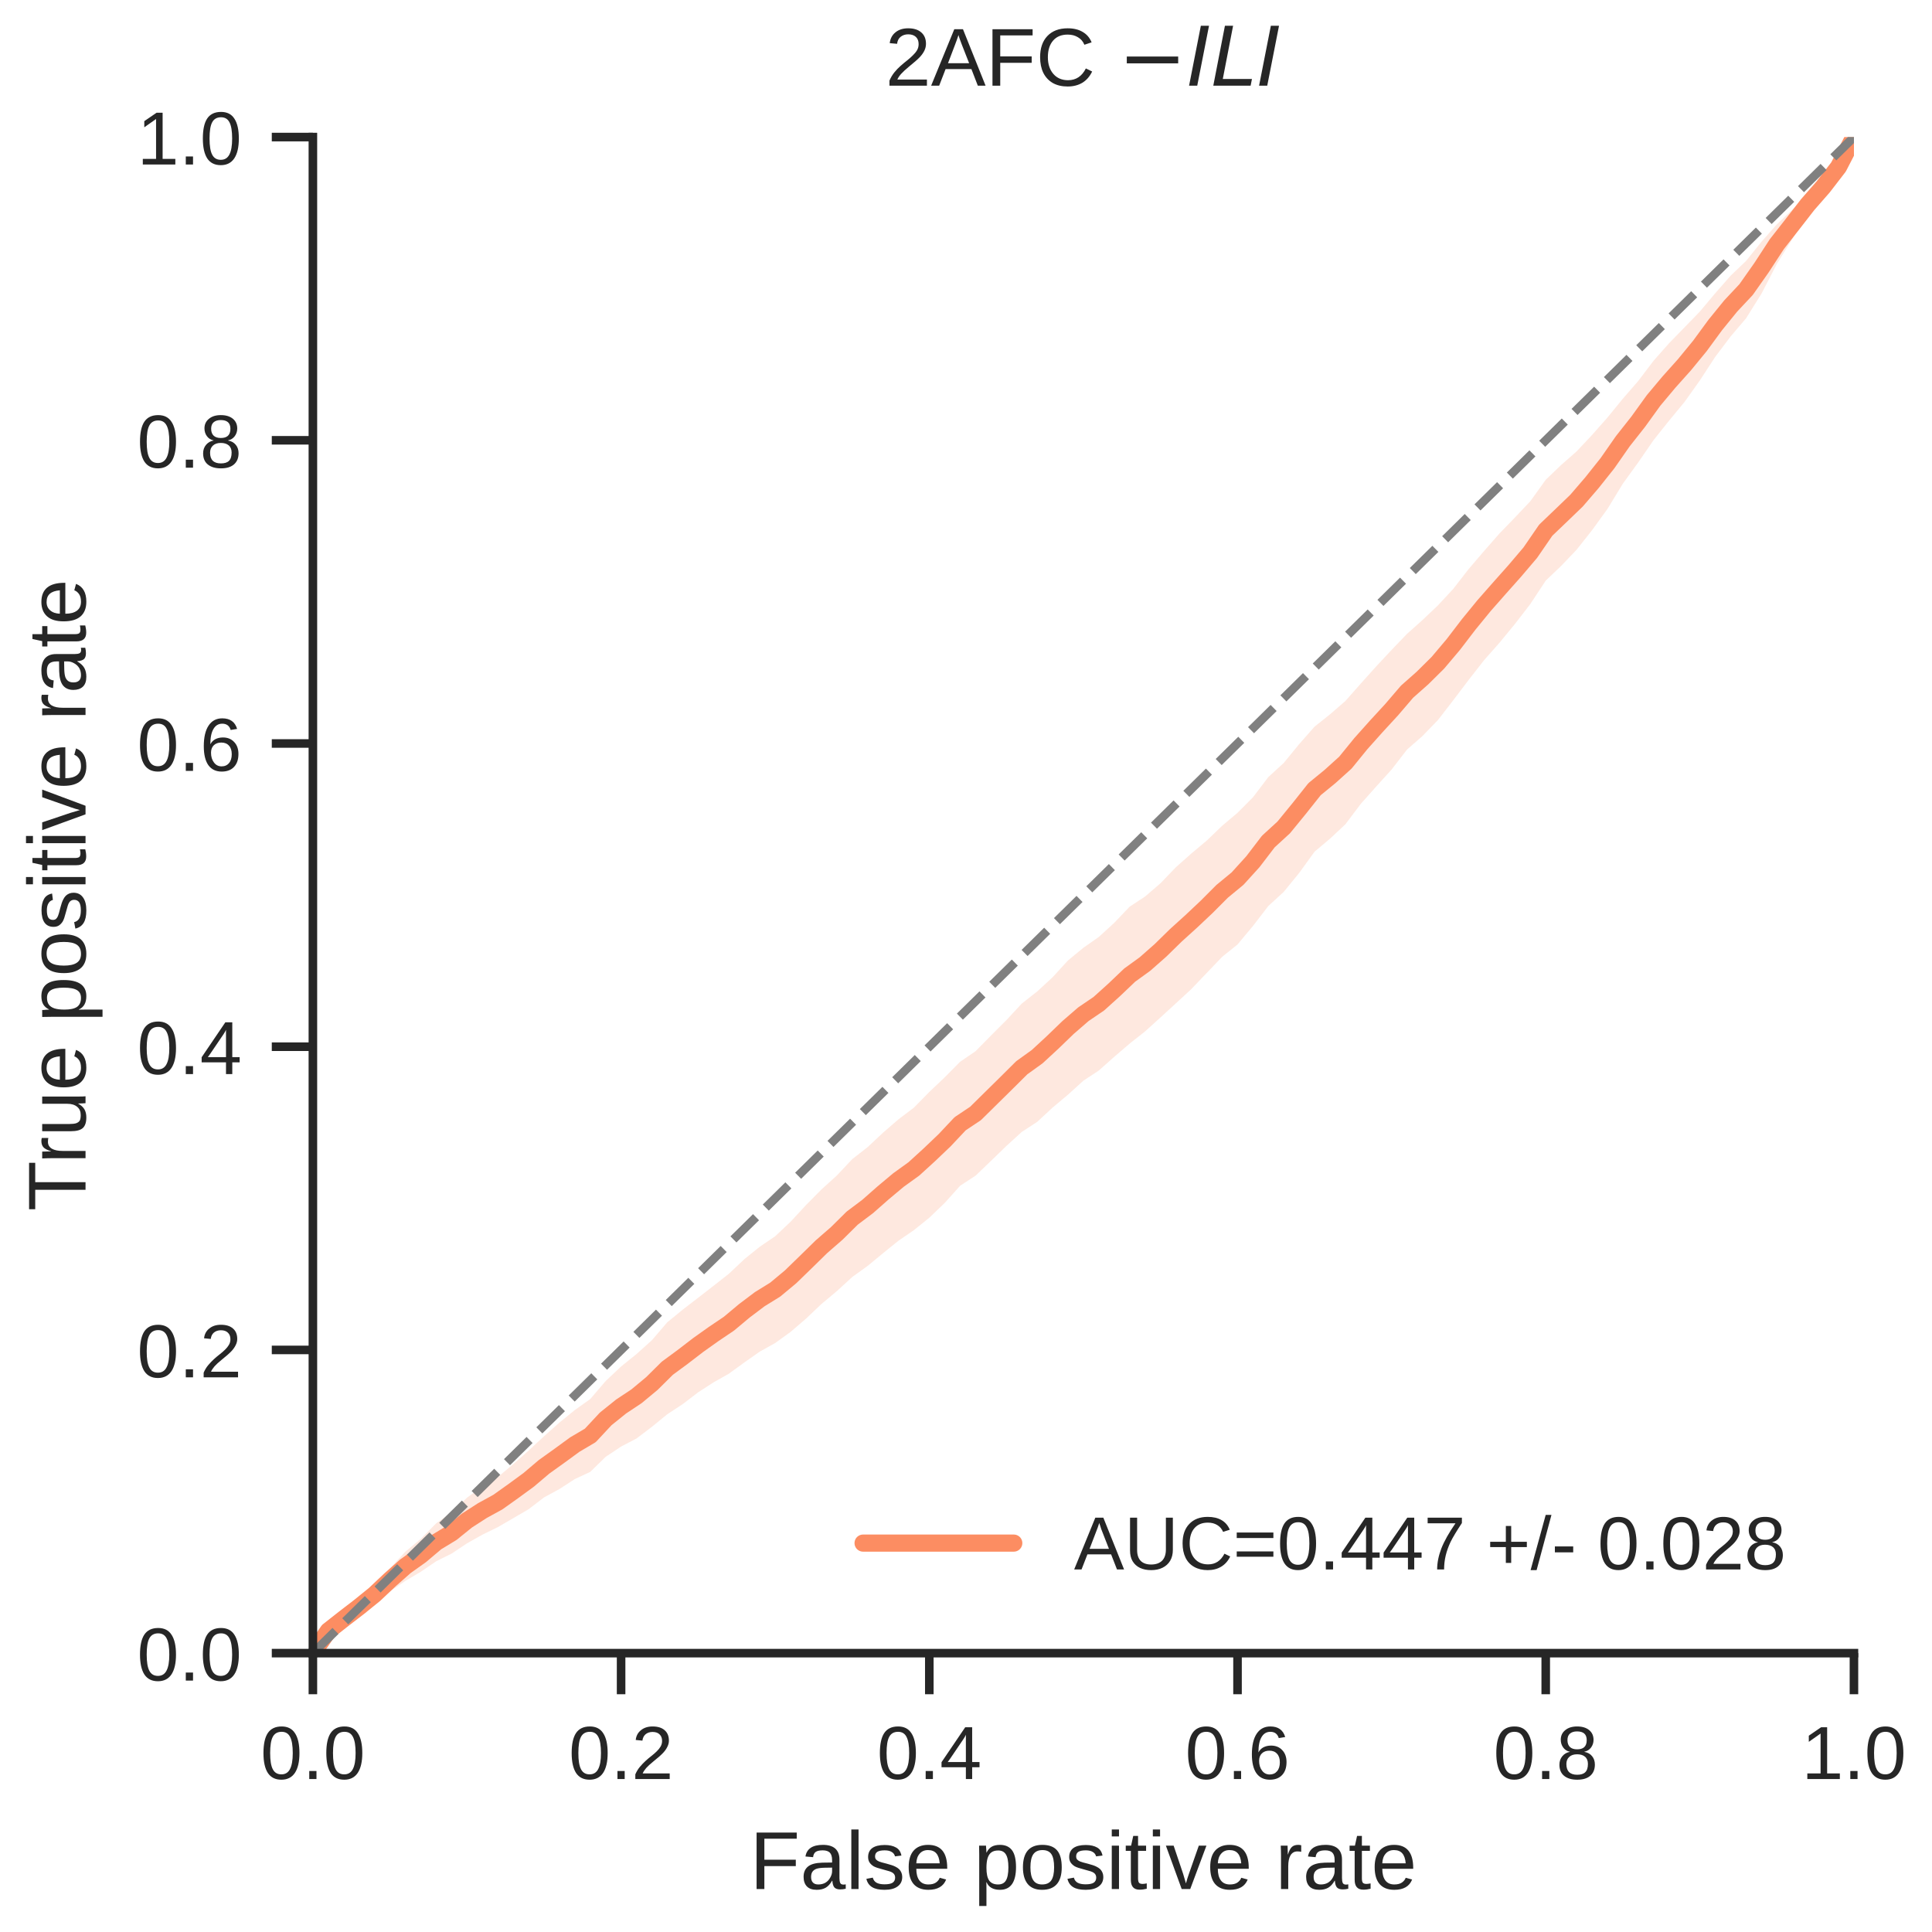
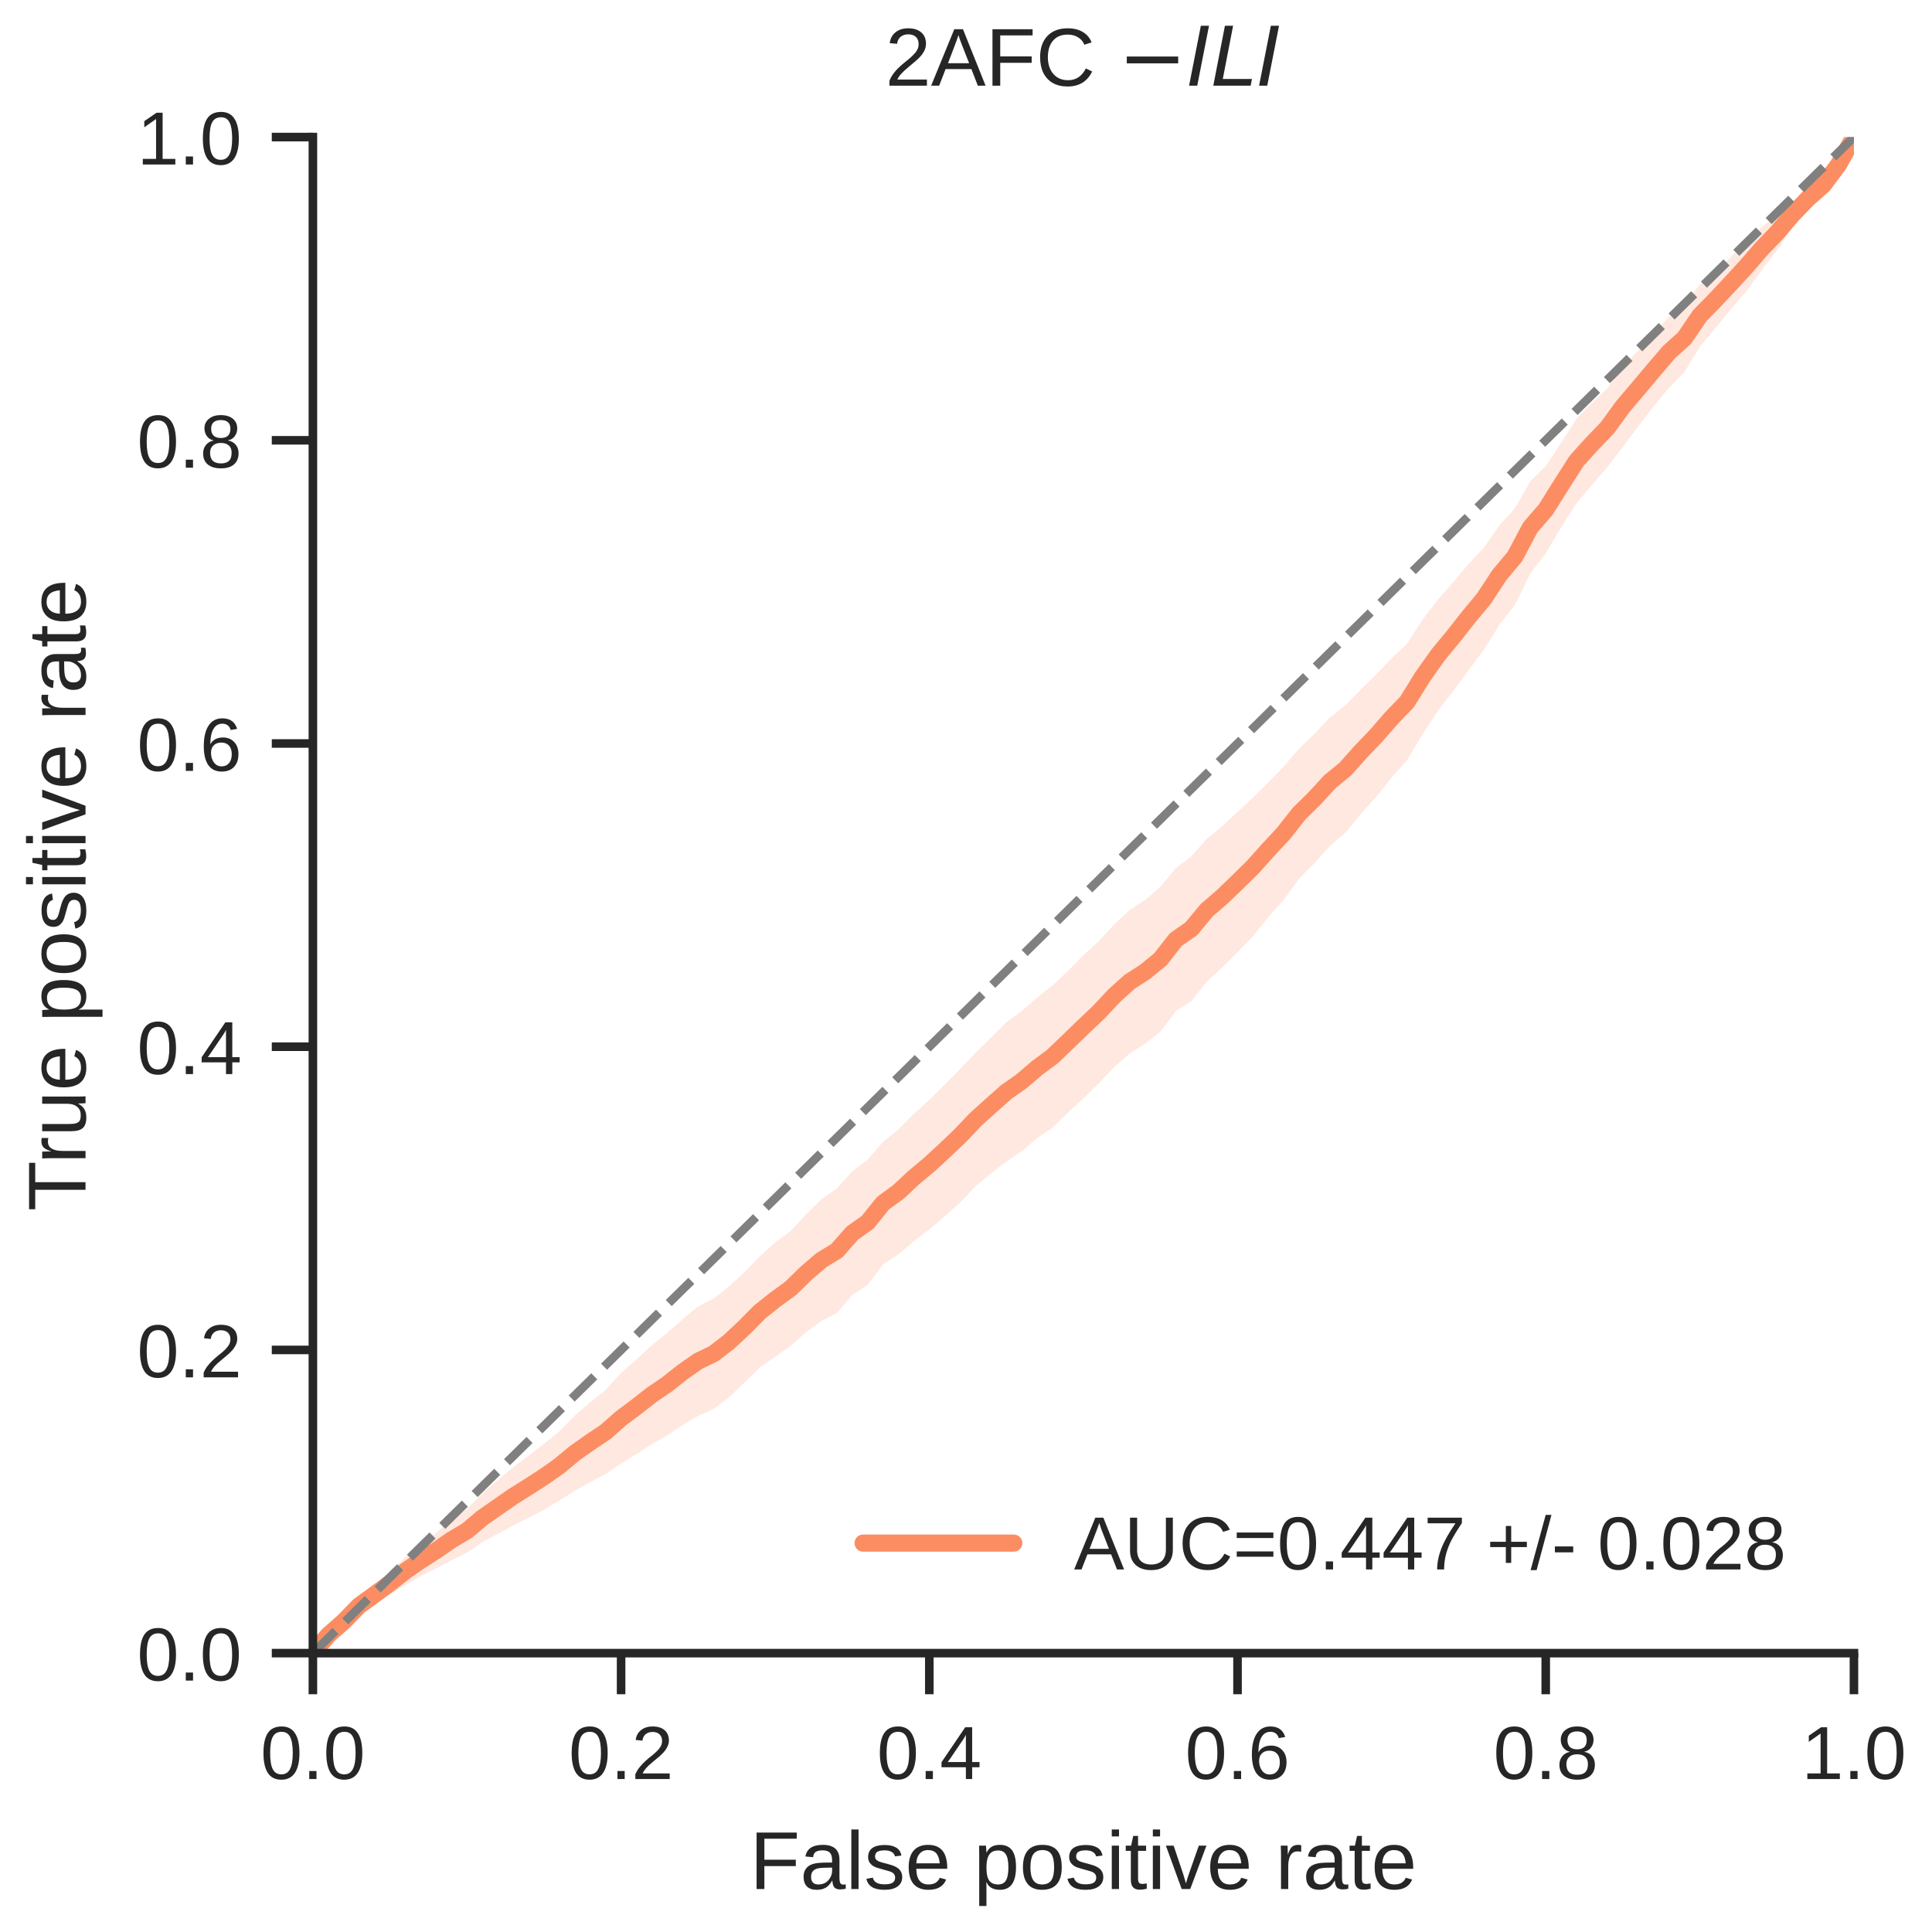
<svg xmlns="http://www.w3.org/2000/svg" xmlns:xlink="http://www.w3.org/1999/xlink" width="225.638pt" height="225.638pt" viewBox="0 0 225.638 225.638" version="1.1">
  <defs>
    <style type="text/css">*{stroke-linejoin: round; stroke-linecap: butt}</style>
  </defs>
  <g id="figure_1">
    <g id="patch_1">
      <path d="M 0 225.638  L 225.638 225.638  L 225.638 0  L 0 0  z " style="fill: #ffffff" />
    </g>
    <g id="axes_1">
      <g id="patch_2">
        <path d="M 36.542 193.07  L 216.522 193.07  L 216.522 16.008  L 36.542 16.008  z " style="fill: #ffffff" />
      </g>
      <g id="matplotlib.axis_1">
        <g id="xtick_1">
          <g id="line2d_1">
            <defs>
-               <path id="m84e2b3cab5" d="M 0 0  L 0 4.8  " style="stroke: #262626" />
+               <path id="m6c30212a55" d="M 0 0  L 0 4.8  " style="stroke: #262626" />
            </defs>
            <g>
-               <use xlink:href="#m84e2b3cab5" x="36.542" y="193.07" style="fill: #262626; stroke: #262626" />
+               <use xlink:href="#m6c30212a55" x="36.542" y="193.07" style="fill: #262626; stroke: #262626" />
            </g>
          </g>
          <g id="text_1">
            <text style="font-size: 8.8px; font-family: 'Arial', 'DejaVu Sans', 'Liberation Sans', 'Bitstream Vera Sans', sans-serif; text-anchor: middle; fill: #262626" x="36.542" y="207.776" transform="rotate(-0 36.54162 207.7762)">0.0</text>
          </g>
        </g>
        <g id="xtick_2">
          <g id="line2d_2">
            <g>
-               <use xlink:href="#m84e2b3cab5" x="72.538" y="193.07" style="fill: #262626; stroke: #262626" />
+               <use xlink:href="#m6c30212a55" x="72.538" y="193.07" style="fill: #262626; stroke: #262626" />
            </g>
          </g>
          <g id="text_2">
            <text style="font-size: 8.8px; font-family: 'Arial', 'DejaVu Sans', 'Liberation Sans', 'Bitstream Vera Sans', sans-serif; text-anchor: middle; fill: #262626" x="72.538" y="207.776" transform="rotate(-0 72.5376 207.7762)">0.2</text>
          </g>
        </g>
        <g id="xtick_3">
          <g id="line2d_3">
            <g>
-               <use xlink:href="#m84e2b3cab5" x="108.534" y="193.07" style="fill: #262626; stroke: #262626" />
+               <use xlink:href="#m6c30212a55" x="108.534" y="193.07" style="fill: #262626; stroke: #262626" />
            </g>
          </g>
          <g id="text_3">
            <text style="font-size: 8.8px; font-family: 'Arial', 'DejaVu Sans', 'Liberation Sans', 'Bitstream Vera Sans', sans-serif; text-anchor: middle; fill: #262626" x="108.534" y="207.776" transform="rotate(-0 108.5336 207.7762)">0.4</text>
          </g>
        </g>
        <g id="xtick_4">
          <g id="line2d_4">
            <g>
-               <use xlink:href="#m84e2b3cab5" x="144.53" y="193.07" style="fill: #262626; stroke: #262626" />
+               <use xlink:href="#m6c30212a55" x="144.53" y="193.07" style="fill: #262626; stroke: #262626" />
            </g>
          </g>
          <g id="text_4">
            <text style="font-size: 8.8px; font-family: 'Arial', 'DejaVu Sans', 'Liberation Sans', 'Bitstream Vera Sans', sans-serif; text-anchor: middle; fill: #262626" x="144.53" y="207.776" transform="rotate(-0 144.5296 207.7762)">0.6</text>
          </g>
        </g>
        <g id="xtick_5">
          <g id="line2d_5">
            <g>
-               <use xlink:href="#m84e2b3cab5" x="180.526" y="193.07" style="fill: #262626; stroke: #262626" />
+               <use xlink:href="#m6c30212a55" x="180.526" y="193.07" style="fill: #262626; stroke: #262626" />
            </g>
          </g>
          <g id="text_5">
            <text style="font-size: 8.8px; font-family: 'Arial', 'DejaVu Sans', 'Liberation Sans', 'Bitstream Vera Sans', sans-serif; text-anchor: middle; fill: #262626" x="180.526" y="207.776" transform="rotate(-0 180.5256 207.7762)">0.8</text>
          </g>
        </g>
        <g id="xtick_6">
          <g id="line2d_6">
            <g>
-               <use xlink:href="#m84e2b3cab5" x="216.522" y="193.07" style="fill: #262626; stroke: #262626" />
+               <use xlink:href="#m6c30212a55" x="216.522" y="193.07" style="fill: #262626; stroke: #262626" />
            </g>
          </g>
          <g id="text_6">
            <text style="font-size: 8.8px; font-family: 'Arial', 'DejaVu Sans', 'Liberation Sans', 'Bitstream Vera Sans', sans-serif; text-anchor: middle; fill: #262626" x="216.522" y="207.776" transform="rotate(-0 216.5216 207.7762)">1.0</text>
          </g>
        </g>
        <g id="text_7">
          <text style="font-size: 9.6px; font-family: 'Arial', 'DejaVu Sans', 'Liberation Sans', 'Bitstream Vera Sans', sans-serif; text-anchor: middle; fill: #262626" x="126.532" y="220.617" transform="rotate(-0 126.5316 220.6172)">False positive rate</text>
        </g>
      </g>
      <g id="matplotlib.axis_2">
        <g id="ytick_1">
          <g id="line2d_7">
            <defs>
-               <path id="m6b4a6c90ae" d="M 0 0  L -4.8 0  " style="stroke: #262626" />
+               <path id="m04e4f89c1e" d="M 0 0  L -4.8 0  " style="stroke: #262626" />
            </defs>
            <g>
-               <use xlink:href="#m6b4a6c90ae" x="36.542" y="193.07" style="fill: #262626; stroke: #262626" />
+               <use xlink:href="#m04e4f89c1e" x="36.542" y="193.07" style="fill: #262626; stroke: #262626" />
            </g>
          </g>
          <g id="text_8">
            <text style="font-size: 8.8px; font-family: 'Arial', 'DejaVu Sans', 'Liberation Sans', 'Bitstream Vera Sans', sans-serif; text-anchor: end; fill: #262626" x="28.242" y="196.273" transform="rotate(-0 28.24161 196.2729)">0.0</text>
          </g>
        </g>
        <g id="ytick_2">
          <g id="line2d_8">
            <g>
-               <use xlink:href="#m6b4a6c90ae" x="36.542" y="157.657" style="fill: #262626; stroke: #262626" />
+               <use xlink:href="#m04e4f89c1e" x="36.542" y="157.657" style="fill: #262626; stroke: #262626" />
            </g>
          </g>
          <g id="text_9">
            <text style="font-size: 8.8px; font-family: 'Arial', 'DejaVu Sans', 'Liberation Sans', 'Bitstream Vera Sans', sans-serif; text-anchor: end; fill: #262626" x="28.242" y="160.861" transform="rotate(-0 28.24161 160.8606)">0.2</text>
          </g>
        </g>
        <g id="ytick_3">
          <g id="line2d_9">
            <g>
-               <use xlink:href="#m6b4a6c90ae" x="36.542" y="122.245" style="fill: #262626; stroke: #262626" />
+               <use xlink:href="#m04e4f89c1e" x="36.542" y="122.245" style="fill: #262626; stroke: #262626" />
            </g>
          </g>
          <g id="text_10">
            <text style="font-size: 8.8px; font-family: 'Arial', 'DejaVu Sans', 'Liberation Sans', 'Bitstream Vera Sans', sans-serif; text-anchor: end; fill: #262626" x="28.242" y="125.448" transform="rotate(-0 28.24161 125.4484)">0.4</text>
          </g>
        </g>
        <g id="ytick_4">
          <g id="line2d_10">
            <g>
-               <use xlink:href="#m6b4a6c90ae" x="36.542" y="86.833" style="fill: #262626; stroke: #262626" />
+               <use xlink:href="#m04e4f89c1e" x="36.542" y="86.833" style="fill: #262626; stroke: #262626" />
            </g>
          </g>
          <g id="text_11">
            <text style="font-size: 8.8px; font-family: 'Arial', 'DejaVu Sans', 'Liberation Sans', 'Bitstream Vera Sans', sans-serif; text-anchor: end; fill: #262626" x="28.242" y="90.036" transform="rotate(-0 28.24161 90.0361)">0.6</text>
          </g>
        </g>
        <g id="ytick_5">
          <g id="line2d_11">
            <g>
-               <use xlink:href="#m6b4a6c90ae" x="36.542" y="51.421" style="fill: #262626; stroke: #262626" />
+               <use xlink:href="#m04e4f89c1e" x="36.542" y="51.421" style="fill: #262626; stroke: #262626" />
            </g>
          </g>
          <g id="text_12">
            <text style="font-size: 8.8px; font-family: 'Arial', 'DejaVu Sans', 'Liberation Sans', 'Bitstream Vera Sans', sans-serif; text-anchor: end; fill: #262626" x="28.242" y="54.624" transform="rotate(-0 28.24161 54.62383)">0.8</text>
          </g>
        </g>
        <g id="ytick_6">
          <g id="line2d_12">
            <g>
-               <use xlink:href="#m6b4a6c90ae" x="36.542" y="16.008" style="fill: #262626; stroke: #262626" />
+               <use xlink:href="#m04e4f89c1e" x="36.542" y="16.008" style="fill: #262626; stroke: #262626" />
            </g>
          </g>
          <g id="text_13">
            <text style="font-size: 8.8px; font-family: 'Arial', 'DejaVu Sans', 'Liberation Sans', 'Bitstream Vera Sans', sans-serif; text-anchor: end; fill: #262626" x="28.242" y="19.212" transform="rotate(-0 28.24161 19.21156)">1.0</text>
          </g>
        </g>
        <g id="text_14">
          <text style="font-size: 9.6px; font-family: 'Arial', 'DejaVu Sans', 'Liberation Sans', 'Bitstream Vera Sans', sans-serif; text-anchor: middle; fill: #262626" x="9.989" y="104.539" transform="rotate(-90 9.989303 104.5389)">True positive rate</text>
        </g>
      </g>
      <g id="FillBetweenPolyCollection_1">
        <defs>
-           <path id="m097c3e9d6c" d="M 36.542 -32.568  L 36.542 -32.568  L 38.341 -34.521  L 40.141 -35.894  L 41.941 -37.105  L 43.741 -38.338  L 45.541 -39.769  L 47.34 -41.005  L 49.14 -42.068  L 50.94 -43.296  L 52.74 -44.192  L 54.54 -45.391  L 56.339 -46.404  L 58.139 -47.285  L 59.939 -48.328  L 61.739 -49.378  L 63.539 -50.758  L 65.338 -51.736  L 67.138 -52.9  L 68.938 -53.739  L 70.738 -55.499  L 72.538 -56.694  L 74.337 -57.636  L 76.137 -59.002  L 77.937 -60.471  L 79.737 -61.653  L 81.537 -63.03  L 83.336 -64.194  L 85.136 -65.21  L 86.936 -66.522  L 88.736 -67.786  L 90.536 -68.786  L 92.335 -70.087  L 94.135 -71.634  L 95.935 -73.343  L 97.735 -74.847  L 99.535 -76.497  L 101.334 -77.794  L 103.134 -79.28  L 104.934 -80.735  L 106.734 -81.969  L 108.534 -83.421  L 110.333 -85.147  L 112.133 -87.154  L 113.933 -88.33  L 115.733 -90.054  L 117.533 -91.798  L 119.332 -93.441  L 121.132 -94.614  L 122.932 -96.282  L 124.732 -97.794  L 126.532 -99.428  L 128.331 -100.612  L 130.131 -102.213  L 131.931 -103.755  L 133.731 -105.18  L 135.531 -106.808  L 137.33 -108.458  L 139.13 -110.118  L 140.93 -112.002  L 142.73 -113.884  L 144.53 -115.332  L 146.329 -117.488  L 148.129 -119.827  L 149.929 -121.478  L 151.729 -123.684  L 153.529 -126.173  L 155.328 -127.685  L 157.128 -129.37  L 158.928 -131.758  L 160.728 -133.78  L 162.528 -135.768  L 164.327 -138.097  L 166.127 -139.674  L 167.927 -141.533  L 169.727 -143.857  L 171.527 -146.235  L 173.326 -148.536  L 175.126 -150.573  L 176.926 -152.761  L 178.726 -155.094  L 180.526 -157.826  L 182.325 -159.544  L 184.125 -161.428  L 185.925 -163.7  L 187.725 -166.186  L 189.525 -169.139  L 191.324 -171.628  L 193.124 -174.242  L 194.924 -176.5  L 196.724 -178.679  L 198.524 -181.205  L 200.323 -183.965  L 202.123 -186.347  L 203.923 -188.464  L 205.723 -191.34  L 207.523 -194.823  L 209.322 -197.709  L 211.122 -200.618  L 212.922 -202.967  L 214.722 -205.367  L 216.522 -209.63  L 216.522 -209.63  L 216.522 -209.63  L 214.722 -206.91  L 212.922 -204.638  L 211.122 -202.874  L 209.322 -201.148  L 207.523 -199.443  L 205.723 -197.4  L 203.923 -195.163  L 202.123 -193.442  L 200.323 -191.392  L 198.524 -189.249  L 196.724 -187.392  L 194.924 -185.545  L 193.124 -183.51  L 191.324 -181.137  L 189.525 -179.066  L 187.725 -176.862  L 185.925 -174.827  L 184.125 -172.912  L 182.325 -171.331  L 180.526 -169.607  L 178.726 -167.099  L 176.926 -165.196  L 175.126 -163.337  L 173.326 -161.285  L 171.527 -159.184  L 169.727 -156.864  L 167.927 -154.925  L 166.127 -153.219  L 164.327 -151.61  L 162.528 -149.738  L 160.728 -147.81  L 158.928 -145.806  L 157.128 -143.768  L 155.328 -142.208  L 153.529 -140.775  L 151.729 -138.73  L 149.929 -136.536  L 148.129 -134.886  L 146.329 -132.518  L 144.53 -130.71  L 142.73 -129.19  L 140.93 -127.46  L 139.13 -125.95  L 137.33 -124.352  L 135.531 -122.478  L 133.731 -120.932  L 131.931 -119.746  L 130.131 -117.859  L 128.331 -116.212  L 126.532 -114.951  L 124.732 -113.47  L 122.932 -111.505  L 121.132 -109.845  L 119.332 -108.43  L 117.533 -106.493  L 115.733 -104.693  L 113.933 -102.866  L 112.133 -101.636  L 110.333 -99.816  L 108.534 -98.109  L 106.734 -96.277  L 104.934 -94.914  L 103.134 -93.356  L 101.334 -91.67  L 99.535 -90.263  L 97.735 -88.35  L 95.935 -86.718  L 94.135 -84.9  L 92.335 -82.953  L 90.536 -81.258  L 88.736 -80.034  L 86.936 -78.583  L 85.136 -76.884  L 83.336 -75.469  L 81.537 -74.074  L 79.737 -72.685  L 77.937 -71.215  L 76.137 -69.118  L 74.337 -67.496  L 72.538 -66.048  L 70.738 -64.349  L 68.938 -62.245  L 67.138 -60.963  L 65.338 -59.497  L 63.539 -57.898  L 61.739 -56.226  L 59.939 -54.642  L 58.139 -53.123  L 56.339 -52.03  L 54.54 -50.723  L 52.74 -49.017  L 50.94 -47.728  L 49.14 -45.915  L 47.34 -44.412  L 45.541 -42.474  L 43.741 -40.506  L 41.941 -38.825  L 40.141 -37.268  L 38.341 -35.808  L 36.542 -32.568  z " />
+           <path id="mdda3f36d7b" d="M 36.542 -32.568  L 36.542 -32.568  L 38.341 -34.107  L 40.141 -35.635  L 41.941 -37.171  L 43.741 -38.317  L 45.541 -39.407  L 47.34 -40.54  L 49.14 -41.536  L 50.94 -42.48  L 52.74 -43.412  L 54.54 -44.3  L 56.339 -45.53  L 58.139 -46.502  L 59.939 -47.485  L 61.739 -48.385  L 63.539 -49.322  L 65.338 -50.404  L 67.138 -51.544  L 68.938 -52.544  L 70.738 -53.508  L 72.538 -54.714  L 74.337 -55.817  L 76.137 -56.983  L 77.937 -57.997  L 79.737 -59.231  L 81.537 -60.28  L 83.336 -61.091  L 85.136 -62.45  L 86.936 -64.165  L 88.736 -65.934  L 90.536 -67.18  L 92.335 -68.457  L 94.135 -70.043  L 95.935 -71.364  L 97.735 -72.302  L 99.535 -74.39  L 101.334 -75.577  L 103.134 -77.962  L 104.934 -79.142  L 106.734 -80.688  L 108.534 -82.06  L 110.333 -83.587  L 112.133 -85.196  L 113.933 -87.096  L 115.733 -88.588  L 117.533 -89.981  L 119.332 -91.195  L 121.132 -92.718  L 122.932 -93.953  L 124.732 -95.714  L 126.532 -97.372  L 128.331 -99.118  L 130.131 -101.028  L 131.931 -102.6  L 133.731 -103.742  L 135.531 -105.145  L 137.33 -107.559  L 139.13 -108.707  L 140.93 -110.997  L 142.73 -112.637  L 144.53 -114.421  L 146.329 -116.289  L 148.129 -118.537  L 149.929 -120.556  L 151.729 -123.032  L 153.529 -124.852  L 155.328 -126.848  L 157.128 -128.386  L 158.928 -130.582  L 160.728 -132.574  L 162.528 -134.839  L 164.327 -136.862  L 166.127 -139.873  L 167.927 -142.624  L 169.727 -144.939  L 171.527 -147.378  L 173.326 -149.789  L 175.126 -152.692  L 176.926 -155.005  L 178.726 -158.659  L 180.526 -161.034  L 182.325 -164.044  L 184.125 -166.873  L 185.925 -169.02  L 187.725 -171.076  L 189.525 -173.444  L 191.324 -175.834  L 193.124 -178.187  L 194.924 -180.347  L 196.724 -182.19  L 198.524 -185.15  L 200.323 -187.289  L 202.123 -189.476  L 203.923 -191.589  L 205.723 -194.044  L 207.523 -196.355  L 209.322 -199.11  L 211.122 -201.456  L 212.922 -203.278  L 214.722 -205.757  L 216.522 -209.63  L 216.522 -209.63  L 216.522 -209.63  L 214.722 -207.063  L 212.922 -204.731  L 211.122 -203.386  L 209.322 -201.997  L 207.523 -200.524  L 205.723 -199.104  L 203.923 -197.388  L 202.123 -195.586  L 200.323 -193.938  L 198.524 -192.403  L 196.724 -190.074  L 194.924 -188.681  L 193.124 -186.631  L 191.324 -184.694  L 189.525 -182.841  L 187.725 -180.27  L 185.925 -178.585  L 184.125 -176.736  L 182.325 -173.934  L 180.526 -171.201  L 178.726 -169.417  L 176.926 -166.28  L 175.126 -164.297  L 173.326 -161.704  L 171.527 -159.785  L 169.727 -157.646  L 167.927 -155.603  L 166.127 -153.257  L 164.327 -150.45  L 162.528 -148.75  L 160.728 -146.865  L 158.928 -145.108  L 157.128 -143.258  L 155.328 -141.856  L 153.529 -139.936  L 151.729 -138.215  L 149.929 -136.112  L 148.129 -134.25  L 146.329 -132.484  L 144.53 -130.811  L 142.73 -129.129  L 140.93 -127.667  L 139.13 -125.608  L 137.33 -124.264  L 135.531 -122.066  L 133.731 -120.532  L 131.931 -119.357  L 130.131 -117.675  L 128.331 -115.74  L 126.532 -114.078  L 124.732 -112.254  L 122.932 -110.557  L 121.132 -109.126  L 119.332 -107.552  L 117.533 -106.243  L 115.733 -104.445  L 113.933 -102.686  L 112.133 -100.784  L 110.333 -98.976  L 108.534 -97.184  L 106.734 -95.554  L 104.934 -93.736  L 103.134 -92.286  L 101.334 -90.196  L 99.535 -88.839  L 97.735 -86.829  L 95.935 -85.575  L 94.135 -83.808  L 92.335 -81.87  L 90.536 -80.529  L 88.736 -78.911  L 86.936 -77.044  L 85.136 -75.394  L 83.336 -73.974  L 81.537 -73.06  L 79.737 -71.582  L 77.937 -69.97  L 76.137 -68.533  L 74.337 -66.876  L 72.538 -65.284  L 70.738 -63.317  L 68.938 -61.87  L 67.138 -60.327  L 65.338 -58.484  L 63.539 -57.019  L 61.739 -55.636  L 59.939 -54.281  L 58.139 -52.762  L 56.339 -51.224  L 54.54 -49.417  L 52.74 -48.177  L 50.94 -46.615  L 49.14 -45.268  L 47.34 -43.776  L 45.541 -42.073  L 43.741 -40.503  L 41.941 -39.044  L 40.141 -36.883  L 38.341 -35.241  L 36.542 -32.568  z " />
        </defs>
-         <g clip-path="url(#pb096e38dc5)">
-           <use xlink:href="#m097c3e9d6c" x="0" y="225.638" style="fill: #fc8d62; fill-opacity: 0.2" />
+         <g clip-path="url(#p9738844e0e)">
+           <use xlink:href="#mdda3f36d7b" x="0" y="225.638" style="fill: #fc8d62; fill-opacity: 0.2" />
        </g>
      </g>
      <g id="line2d_13">
-         <path d="M 36.542 193.07  L 38.341 190.473  L 40.141 189.057  L 41.941 187.673  L 43.741 186.216  L 45.541 184.516  L 47.34 182.929  L 49.14 181.647  L 50.94 180.126  L 52.74 179.033  L 54.54 177.581  L 56.339 176.421  L 58.139 175.434  L 59.939 174.153  L 61.739 172.836  L 63.539 171.31  L 65.338 170.021  L 67.138 168.706  L 68.938 167.646  L 70.738 165.714  L 72.538 164.267  L 74.337 163.072  L 76.137 161.578  L 77.937 159.795  L 79.737 158.469  L 81.537 157.086  L 83.336 155.806  L 85.136 154.591  L 86.936 153.085  L 88.736 151.728  L 90.536 150.616  L 92.335 149.118  L 94.135 147.371  L 95.935 145.607  L 97.735 144.039  L 99.535 142.258  L 101.334 140.906  L 103.134 139.32  L 104.934 137.813  L 106.734 136.515  L 108.534 134.873  L 110.333 133.157  L 112.133 131.243  L 113.933 130.04  L 115.733 128.265  L 117.533 126.492  L 119.332 124.703  L 121.132 123.408  L 122.932 121.744  L 124.732 120.006  L 126.532 118.448  L 128.331 117.226  L 130.131 115.602  L 131.931 113.887  L 133.731 112.582  L 135.531 110.995  L 137.33 109.233  L 139.13 107.604  L 140.93 105.907  L 142.73 104.101  L 144.53 102.617  L 146.329 100.635  L 148.129 98.282  L 149.929 96.631  L 151.729 94.43  L 153.529 92.164  L 155.328 90.692  L 157.128 89.069  L 158.928 86.856  L 160.728 84.842  L 162.528 82.885  L 164.327 80.784  L 166.127 79.191  L 167.927 77.409  L 169.727 75.278  L 171.527 72.928  L 173.326 70.728  L 175.126 68.683  L 176.926 66.659  L 178.726 64.541  L 180.526 61.922  L 182.325 60.201  L 184.125 58.468  L 185.925 56.374  L 187.725 54.114  L 189.525 51.535  L 191.324 49.255  L 193.124 46.762  L 194.924 44.615  L 196.724 42.603  L 198.524 40.41  L 200.323 37.959  L 202.123 35.743  L 203.923 33.824  L 205.723 31.268  L 207.523 28.505  L 209.322 26.209  L 211.122 23.892  L 212.922 21.835  L 214.722 19.499  L 216.522 16.008  " clip-path="url(#pb096e38dc5)" style="fill: none; stroke: #fc8d62; stroke-width: 2; stroke-linecap: round" />
+         <path d="M 36.542 193.07  L 38.341 190.964  L 40.141 189.379  L 41.941 187.531  L 43.741 186.228  L 45.541 184.898  L 47.34 183.48  L 49.14 182.236  L 50.94 181.09  L 52.74 179.843  L 54.54 178.78  L 56.339 177.261  L 58.139 176.006  L 59.939 174.754  L 61.739 173.627  L 63.539 172.468  L 65.338 171.194  L 67.138 169.702  L 68.938 168.431  L 70.738 167.225  L 72.538 165.639  L 74.337 164.291  L 76.137 162.88  L 77.937 161.654  L 79.737 160.231  L 81.537 158.967  L 83.336 158.105  L 85.136 156.716  L 86.936 155.034  L 88.736 153.215  L 90.536 151.783  L 92.335 150.474  L 94.135 148.712  L 95.935 147.168  L 97.735 146.073  L 99.535 144.024  L 101.334 142.751  L 103.134 140.514  L 104.934 139.199  L 106.734 137.517  L 108.534 136.016  L 110.333 134.357  L 112.133 132.648  L 113.933 130.747  L 115.733 129.121  L 117.533 127.526  L 119.332 126.264  L 121.132 124.716  L 122.932 123.383  L 124.732 121.654  L 126.532 119.913  L 128.331 118.209  L 130.131 116.286  L 131.931 114.659  L 133.731 113.501  L 135.531 112.032  L 137.33 109.726  L 139.13 108.48  L 140.93 106.306  L 142.73 104.755  L 144.53 103.022  L 146.329 101.251  L 148.129 99.244  L 149.929 97.304  L 151.729 95.015  L 153.529 93.244  L 155.328 91.286  L 157.128 89.816  L 158.928 87.792  L 160.728 85.918  L 162.528 83.844  L 164.327 81.982  L 166.127 79.073  L 167.927 76.525  L 169.727 74.346  L 171.527 72.056  L 173.326 69.891  L 175.126 67.143  L 176.926 64.996  L 178.726 61.6  L 180.526 59.52  L 182.325 56.649  L 184.125 53.833  L 185.925 51.835  L 187.725 49.964  L 189.525 47.495  L 191.324 45.374  L 193.124 43.229  L 194.924 41.123  L 196.724 39.506  L 198.524 36.861  L 200.323 35.024  L 202.123 33.107  L 203.923 31.149  L 205.723 29.064  L 207.523 27.198  L 209.322 25.085  L 211.122 23.216  L 212.922 21.634  L 214.722 19.227  L 216.522 16.008  " clip-path="url(#p9738844e0e)" style="fill: none; stroke: #fc8d62; stroke-width: 2; stroke-linecap: round" />
      </g>
      <g id="line2d_14">
-         <path d="M 36.542 193.07  L 216.522 16.008  " clip-path="url(#pb096e38dc5)" style="fill: none; stroke-dasharray: 3.7,1.6; stroke-dashoffset: 0; stroke: #808080" />
+         <path d="M 36.542 193.07  L 216.522 16.008  " clip-path="url(#p9738844e0e)" style="fill: none; stroke-dasharray: 3.7,1.6; stroke-dashoffset: 0; stroke: #808080" />
      </g>
      <g id="patch_3">
        <path d="M 36.542 193.07  L 36.542 16.008  " style="fill: none; stroke: #262626; stroke-linejoin: miter; stroke-linecap: square" />
      </g>
      <g id="patch_4">
        <path d="M 36.542 193.07  L 216.522 193.07  " style="fill: none; stroke: #262626; stroke-linejoin: miter; stroke-linecap: square" />
      </g>
      <g id="text_15">
        <g style="fill: #262626" transform="translate(103.3956 10.00824)">
          <text>
            <tspan x="0" y="-0" style="font-size: 9.6px; font-family: 'Arial'; fill: #262626">2</tspan>
            <tspan x="5.336" y="-0" style="font-size: 9.6px; font-family: 'Arial'; fill: #262626">A</tspan>
            <tspan x="11.735" y="-0" style="font-size: 9.6px; font-family: 'Arial'; fill: #262626">F</tspan>
            <tspan x="17.595" y="-0" style="font-size: 9.6px; font-family: 'Arial'; fill: #262626">C</tspan>
            <tspan x="24.523" y="-0" style="font-size: 9.6px; font-family: 'Arial'; fill: #262626"> </tspan>
            <tspan x="27.189" y="-0" style="font-size: 9.6px; font-family: 'DejaVu Sans'; fill: #262626">−</tspan>
            <tspan x="35.227" y="-0" style="font-style: oblique; font-size: 9.6px; font-family: 'DejaVu Sans'; fill: #262626">I</tspan>
            <tspan x="38.056" y="-0" style="font-style: oblique; font-size: 9.6px; font-family: 'DejaVu Sans'; fill: #262626">L</tspan>
            <tspan x="43.401" y="-0" style="font-style: oblique; font-size: 9.6px; font-family: 'DejaVu Sans'; fill: #262626">I</tspan>
          </text>
        </g>
      </g>
      <g id="legend_1">
        <g id="line2d_15">
          <path d="M 100.799 180.218  L 109.599 180.218  L 118.399 180.218  " style="fill: none; stroke: #fc8d62; stroke-width: 2; stroke-linecap: round" />
        </g>
        <g id="text_16">
          <text style="font-size: 8.8px; font-family: 'Arial', 'DejaVu Sans', 'Liberation Sans', 'Bitstream Vera Sans', sans-serif; text-anchor: start; fill: #262626" x="125.439" y="183.298" transform="rotate(-0 125.4388 183.2976)">AUC=0.447 +/- 0.028</text>
        </g>
      </g>
    </g>
  </g>
  <defs>
-     <clipPath id="pb096e38dc5">
+     <clipPath id="p9738844e0e">
      <rect x="36.542" y="16.008" width="179.98" height="177.061" />
    </clipPath>
  </defs>
</svg>
